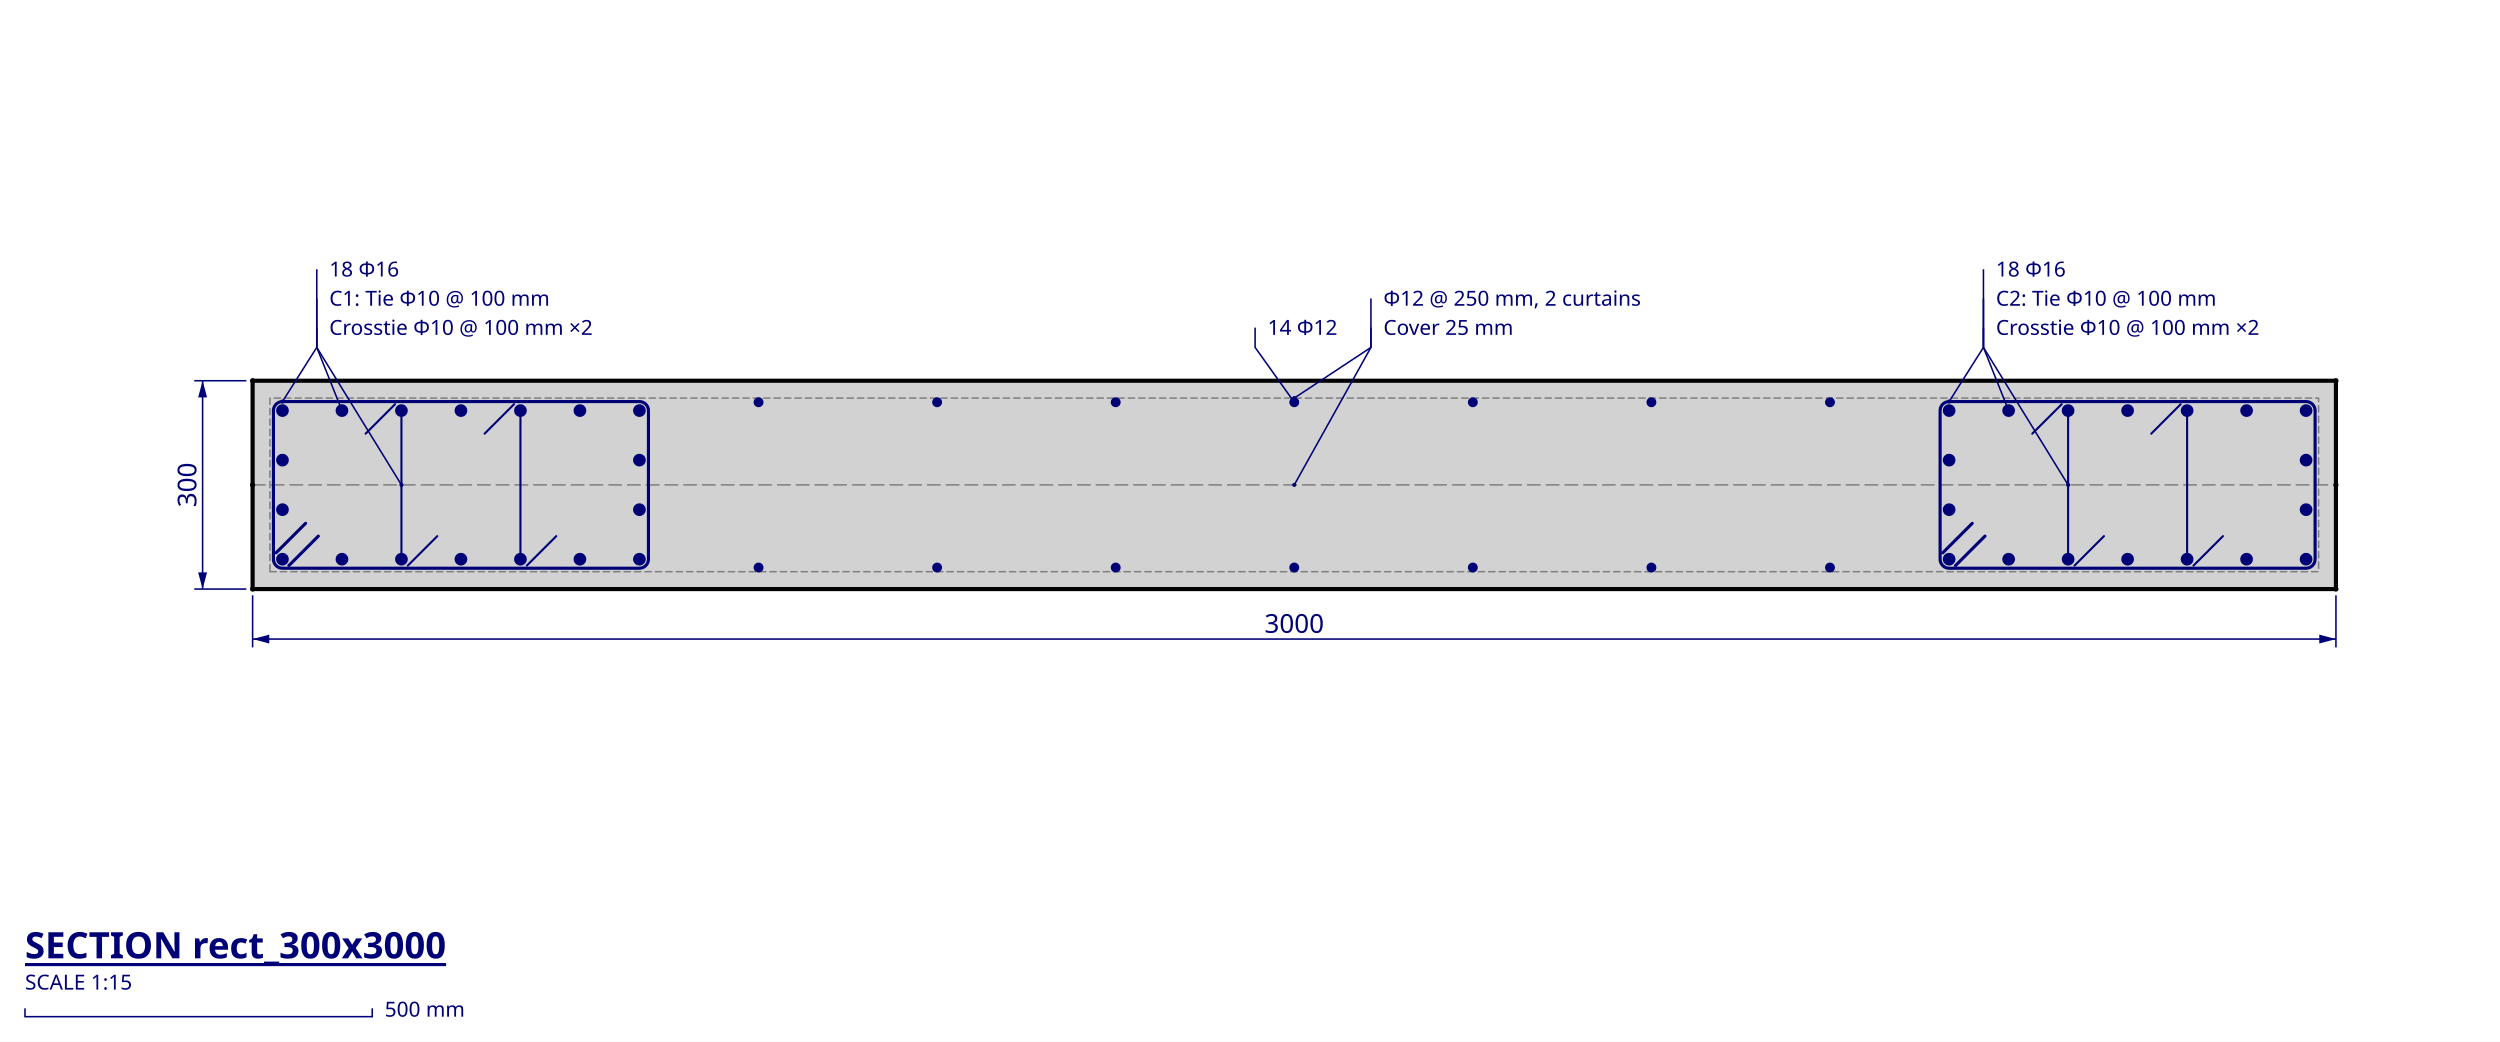
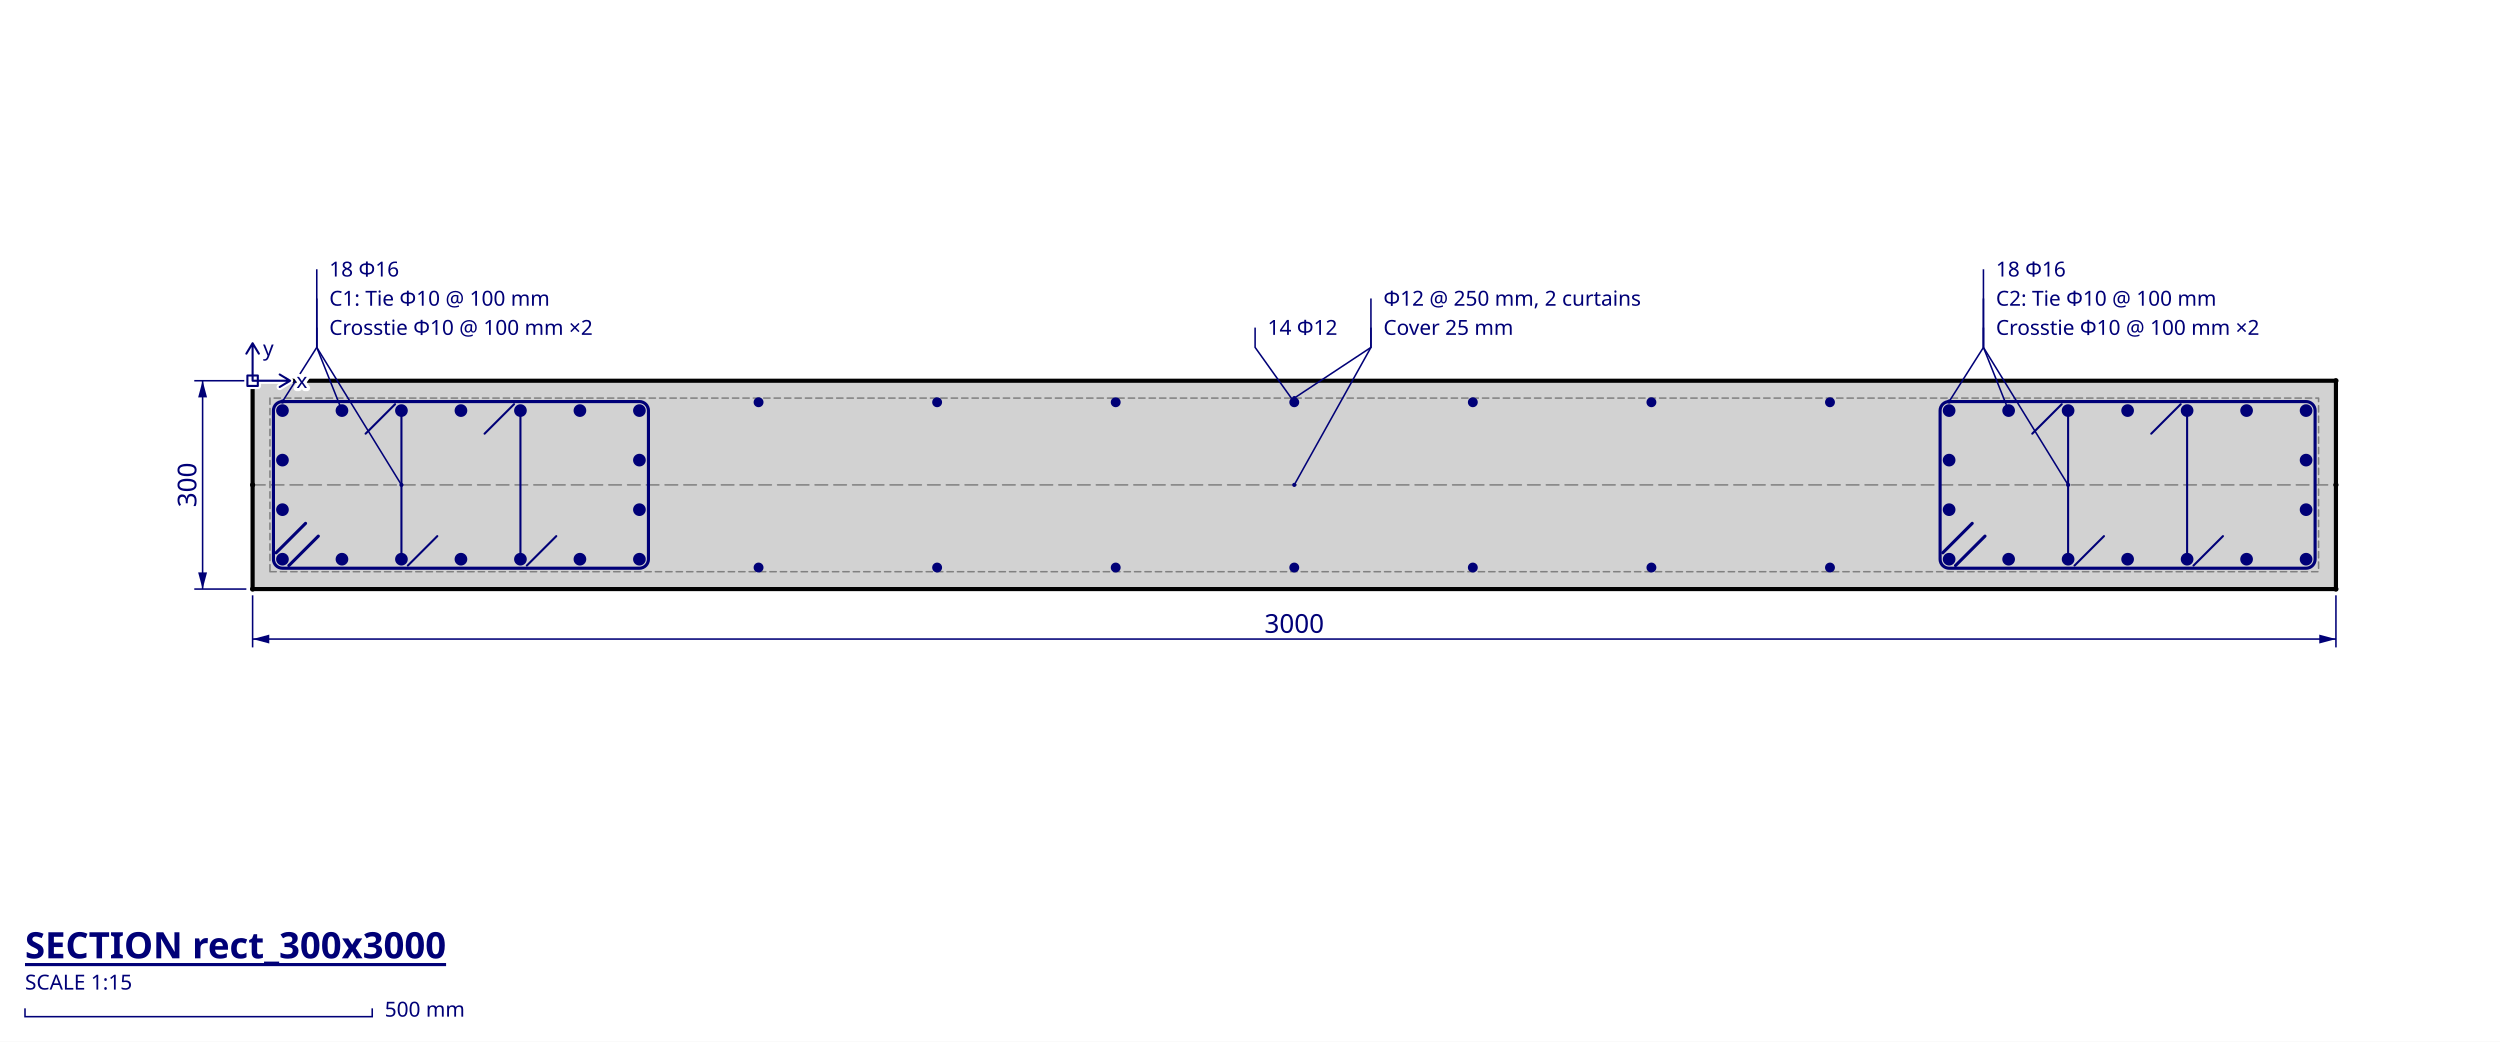
<svg xmlns="http://www.w3.org/2000/svg" width="1200" height="500" viewBox="0 0 1200 500" data-view="top">
  <rect width="1200" height="500" fill="#ffffff" />
  <g class="faces" fill="none" stroke="#000000" stroke-width="1" stroke-linecap="round" stroke-linejoin="round">
</g>
  <g class="concrete" fill="#d2d2d2" stroke="#000000" stroke-width="2" stroke-linecap="round" stroke-linejoin="round">
    <g data-id="7">
      <path d="M121.25 282.75 L1121.25 282.75 L1121.25 182.75 L121.25 182.75 Z" />
    </g>
  </g>
  <g class="cover" fill="none" stroke="#808080" stroke-width="0.75" stroke-linecap="round" stroke-linejoin="round" stroke-dasharray="3 2">
    <g data-id="9">
      <path d="M129.58 274.42 L1112.92 274.42 L1112.92 191.08 L129.58 191.08 Z" />
    </g>
  </g>
  <g class="leg" fill="none" stroke="#808080" stroke-width="0.75" stroke-linecap="round" stroke-linejoin="round" stroke-dasharray="6 3">
    <g data-id="8">
      <path d="M121.25 232.75 L1121.25 232.75" />
    </g>
  </g>
  <g class="hoop" fill="none" stroke="#000077" stroke-width="1.5" stroke-linecap="round" stroke-linejoin="round">
    <g data-id="46">
      <path d="M131.25 268.42 L131.33 269.26 L131.58 270.07 L131.98 270.82 L132.52 271.48 L133.18 272.02 L133.93 272.42 L134.74 272.67 L135.58 272.75 L306.92 272.75 L307.76 272.67 L308.57 272.42 L309.32 272.02 L309.98 271.48 L310.52 270.82 L310.92 270.07 L311.17 269.26 L311.25 268.42 L311.25 197.08 L311.17 196.24 L310.92 195.43 L310.52 194.68 L309.98 194.02 L309.32 193.48 L308.57 193.08 L307.76 192.83 L306.92 192.75 L135.58 192.75 L134.74 192.83 L133.93 193.08 L133.18 193.48 L132.52 194.02 L131.98 194.68 L131.58 195.43 L131.33 196.24 L131.25 197.08 Z" />
      <path d="M138.65 271.48 L152.79 257.34" />
      <path d="M132.52 265.35 L146.66 251.21" />
    </g>
    <g data-id="85">
      <path d="M931.25 268.42 L931.33 269.26 L931.58 270.07 L931.98 270.82 L932.52 271.48 L933.18 272.02 L933.93 272.42 L934.74 272.67 L935.58 272.75 L1106.92 272.75 L1107.76 272.67 L1108.57 272.42 L1109.32 272.02 L1109.98 271.48 L1110.52 270.82 L1110.92 270.07 L1111.17 269.26 L1111.25 268.42 L1111.25 197.08 L1111.17 196.24 L1110.92 195.43 L1110.52 194.68 L1109.98 194.02 L1109.32 193.48 L1108.57 193.08 L1107.76 192.83 L1106.92 192.75 L935.58 192.75 L934.74 192.83 L933.93 193.08 L933.18 193.48 L932.52 194.02 L931.98 194.68 L931.58 195.43 L931.33 196.24 L931.25 197.08 Z" />
      <path d="M938.65 271.48 L952.79 257.34" />
      <path d="M932.52 265.35 L946.66 251.21" />
    </g>
  </g>
  <g class="crosstie" fill="none" stroke="#000077" stroke-width="1" stroke-linecap="round" stroke-linejoin="round">
    <g data-id="47">
      <path d="M192.69 268.42 L192.69 197.08" />
      <path d="M195.76 271.48 L209.9 257.34" />
      <path d="M189.63 194.02 L175.49 208.16" />
    </g>
    <g data-id="48">
      <path d="M249.81 268.42 L249.81 197.08" />
      <path d="M252.87 271.48 L267.01 257.34" />
      <path d="M246.74 194.02 L232.6 208.16" />
    </g>
    <g data-id="86">
      <path d="M992.69 268.42 L992.69 197.08" />
      <path d="M995.76 271.48 L1009.9 257.34" />
      <path d="M989.63 194.02 L975.49 208.16" />
    </g>
    <g data-id="87">
      <path d="M1049.81 268.42 L1049.81 197.08" />
      <path d="M1052.87 271.48 L1067.01 257.34" />
      <path d="M1046.74 194.02 L1032.6 208.16" />
    </g>
  </g>
  <g class="bar" fill="#000077" stroke="#000077" stroke-width="0.75" stroke-linecap="round" stroke-linejoin="round">
    <g data-id="11">
      <circle cx="135.58" cy="268.42" r="2.67" />
    </g>
    <g data-id="13">
      <circle cx="164.14" cy="268.42" r="2.67" />
    </g>
    <g data-id="15">
      <circle cx="192.69" cy="268.42" r="2.67" />
    </g>
    <g data-id="17">
      <circle cx="221.25" cy="268.42" r="2.67" />
    </g>
    <g data-id="19">
      <circle cx="249.81" cy="268.42" r="2.67" />
    </g>
    <g data-id="21">
      <circle cx="278.36" cy="268.42" r="2.67" />
    </g>
    <g data-id="23">
      <circle cx="306.92" cy="268.42" r="2.67" />
    </g>
    <g data-id="25">
      <circle cx="306.92" cy="244.64" r="2.67" />
    </g>
    <g data-id="27">
      <circle cx="306.92" cy="220.86" r="2.67" />
    </g>
    <g data-id="29">
      <circle cx="306.92" cy="197.08" r="2.67" />
    </g>
    <g data-id="31">
      <circle cx="278.36" cy="197.08" r="2.67" />
    </g>
    <g data-id="33">
      <circle cx="249.81" cy="197.08" r="2.67" />
    </g>
    <g data-id="35">
      <circle cx="221.25" cy="197.08" r="2.67" />
    </g>
    <g data-id="37">
      <circle cx="192.69" cy="197.08" r="2.67" />
    </g>
    <g data-id="39">
      <circle cx="164.14" cy="197.08" r="2.67" />
    </g>
    <g data-id="41">
      <circle cx="135.58" cy="197.08" r="2.67" />
    </g>
    <g data-id="43">
      <circle cx="135.58" cy="220.86" r="2.67" />
    </g>
    <g data-id="45">
      <circle cx="135.58" cy="244.64" r="2.67" />
    </g>
    <g data-id="50">
      <circle cx="935.58" cy="268.42" r="2.67" />
    </g>
    <g data-id="52">
      <circle cx="964.14" cy="268.42" r="2.67" />
    </g>
    <g data-id="54">
      <circle cx="992.69" cy="268.42" r="2.67" />
    </g>
    <g data-id="56">
      <circle cx="1021.25" cy="268.42" r="2.67" />
    </g>
    <g data-id="58">
      <circle cx="1049.81" cy="268.42" r="2.67" />
    </g>
    <g data-id="60">
      <circle cx="1078.36" cy="268.42" r="2.67" />
    </g>
    <g data-id="62">
      <circle cx="1106.92" cy="268.42" r="2.67" />
    </g>
    <g data-id="64">
      <circle cx="1106.92" cy="244.64" r="2.67" />
    </g>
    <g data-id="66">
      <circle cx="1106.92" cy="220.86" r="2.67" />
    </g>
    <g data-id="68">
      <circle cx="1106.92" cy="197.08" r="2.67" />
    </g>
    <g data-id="70">
      <circle cx="1078.36" cy="197.08" r="2.67" />
    </g>
    <g data-id="72">
      <circle cx="1049.81" cy="197.08" r="2.67" />
    </g>
    <g data-id="74">
      <circle cx="1021.25" cy="197.08" r="2.67" />
    </g>
    <g data-id="76">
      <circle cx="992.69" cy="197.08" r="2.67" />
    </g>
    <g data-id="78">
      <circle cx="964.14" cy="197.08" r="2.67" />
    </g>
    <g data-id="80">
      <circle cx="935.58" cy="197.08" r="2.67" />
    </g>
    <g data-id="82">
      <circle cx="935.58" cy="220.86" r="2.67" />
    </g>
    <g data-id="84">
      <circle cx="935.58" cy="244.64" r="2.67" />
    </g>
    <g data-id="89">
      <circle cx="364.11" cy="272.42" r="2" />
    </g>
    <g data-id="91">
      <circle cx="449.82" cy="272.42" r="2" />
    </g>
    <g data-id="93">
      <circle cx="535.54" cy="272.42" r="2" />
    </g>
    <g data-id="95">
      <circle cx="621.25" cy="272.42" r="2" />
    </g>
    <g data-id="97">
      <circle cx="706.96" cy="272.42" r="2" />
    </g>
    <g data-id="99">
      <circle cx="792.68" cy="272.42" r="2" />
    </g>
    <g data-id="101">
      <circle cx="878.39" cy="272.42" r="2" />
    </g>
    <g data-id="103">
      <circle cx="364.11" cy="193.08" r="2" />
    </g>
    <g data-id="105">
      <circle cx="449.82" cy="193.08" r="2" />
    </g>
    <g data-id="107">
      <circle cx="535.54" cy="193.08" r="2" />
    </g>
    <g data-id="109">
      <circle cx="621.25" cy="193.08" r="2" />
    </g>
    <g data-id="111">
      <circle cx="706.96" cy="193.08" r="2" />
    </g>
    <g data-id="113">
      <circle cx="792.68" cy="193.08" r="2" />
    </g>
    <g data-id="115">
      <circle cx="878.39" cy="193.08" r="2" />
    </g>
  </g>
  <g class="edges" fill="none" stroke="#000000" stroke-width="1.5" stroke-linecap="round" stroke-linejoin="round">
</g>
  <g class="points" fill="#000000">
    <g data-id="1">
      <circle cx="121.25" cy="232.75" r="1.25" fill="#000000" stroke="none" />
    </g>
    <g data-id="2">
      <circle cx="1121.25" cy="232.75" r="1.25" fill="#000000" stroke="none" />
    </g>
    <g data-id="3">
      <circle cx="121.25" cy="282.75" r="1.25" fill="#000000" stroke="none" />
    </g>
    <g data-id="4">
      <circle cx="1121.25" cy="282.75" r="1.25" fill="#000000" stroke="none" />
    </g>
    <g data-id="5">
      <circle cx="1121.25" cy="182.75" r="1.25" fill="#000000" stroke="none" />
    </g>
    <g data-id="6">
      <circle cx="121.25" cy="182.75" r="1.25" fill="#000000" stroke="none" />
    </g>
  </g>
  <g class="annotation" font-family="Arial Narrow, Archivo Narrow, sans-serif" fill="#000077" stroke="#000077" stroke-width="0.75">
    <g class="tag">
      <path d="M164.14 197.08 L152.05 166.75 L152.05 129.25" fill="none" />
      <circle cx="164.14" cy="197.08" r="1" stroke="none" />
      <text x="158.05" y="132.75" stroke="none" font-size="10">18 Φ16</text>
    </g>
    <g class="tag">
      <path d="M135.58 192.75 L152.05 166.75 L152.05 143.25" fill="none" />
      <circle cx="135.58" cy="192.75" r="1" stroke="none" />
      <text x="158.05" y="146.75" stroke="none" font-size="10">C1: Tie Φ10 @ 100 mm</text>
    </g>
    <g class="tag">
      <path d="M192.69 232.75 L152.05 166.75 L152.05 157.25" fill="none" />
      <circle cx="192.69" cy="232.75" r="1" stroke="none" />
      <text x="158.05" y="160.75" stroke="none" font-size="10">Crosstie Φ10 @ 100 mm ×2</text>
    </g>
    <g class="tag">
      <path d="M621.25 193.08 L602.45 166.75 L602.45 157.25" fill="none" />
      <circle cx="621.25" cy="193.08" r="1" stroke="none" />
      <text x="608.45" y="160.75" stroke="none" font-size="10">14 Φ12</text>
    </g>
    <g class="tag">
      <path d="M621.25 232.75 L658.05 166.75 L658.05 143.25" fill="none" />
      <circle cx="621.25" cy="232.75" r="1" stroke="none" />
      <text x="664.05" y="146.75" stroke="none" font-size="10">Φ12 @ 250 mm, 2 curtains</text>
    </g>
    <g class="tag">
      <path d="M621.25 191.08 L658.05 166.75 L658.05 157.25" fill="none" />
      <circle cx="621.25" cy="191.08" r="1" stroke="none" />
      <text x="664.05" y="160.75" stroke="none" font-size="10">Cover 25 mm</text>
    </g>
    <g class="tag">
      <path d="M964.14 197.08 L952.05 166.75 L952.05 129.25" fill="none" />
      <circle cx="964.14" cy="197.08" r="1" stroke="none" />
      <text x="958.05" y="132.75" stroke="none" font-size="10">18 Φ16</text>
    </g>
    <g class="tag">
      <path d="M935.58 192.75 L952.05 166.75 L952.05 143.25" fill="none" />
      <circle cx="935.58" cy="192.75" r="1" stroke="none" />
      <text x="958.05" y="146.75" stroke="none" font-size="10">C2: Tie Φ10 @ 100 mm</text>
    </g>
    <g class="tag">
      <path d="M992.69 232.75 L952.05 166.75 L952.05 157.25" fill="none" />
      <circle cx="992.69" cy="232.75" r="1" stroke="none" />
      <text x="958.05" y="160.75" stroke="none" font-size="10">Crosstie Φ10 @ 100 mm ×2</text>
    </g>
    <g class="dimension" data-dim="width">
      <path d="M121.25 285.75 L121.25 310.75 M1121.25 285.75 L1121.25 310.75 M121.25 306.75 L1121.25 306.75" fill="none" />
      <path d="M0 0 L8 -2.14 L8 2.14 Z" stroke="none" transform="translate(121.25 306.75) rotate(0)" />
      <path d="M0 0 L8 -2.14 L8 2.14 Z" stroke="none" transform="translate(1121.25 306.75) rotate(180)" />
      <text x="621.25" y="303.75" text-anchor="middle" stroke="none" font-size="12.5">3000</text>
    </g>
    <g class="dimension" data-dim="depth">
      <path d="M118.25 182.75 L93.25 182.75 M118.25 282.75 L93.25 282.75 M97.25 182.75 L97.25 282.75" fill="none" />
      <path d="M0 0 L8 -2.14 L8 2.14 Z" stroke="none" transform="translate(97.25 182.75) rotate(90)" />
      <path d="M0 0 L8 -2.14 L8 2.14 Z" stroke="none" transform="translate(97.25 282.75) rotate(-90)" />
      <text transform="translate(94.25 232.75) rotate(-90)" text-anchor="middle" stroke="none" font-size="12.5">300</text>
    </g>
+   </g>
+   <g class="axes" fill="none" stroke-linecap="round" stroke-linejoin="round">
+     <path d="M118.75 180.25 h5 v5 h-5 Z M121.25 182.75 L139.25 182.75 M134.25 179.75 L139.25 182.75 L134.25 185.75 M121.25 182.75 L121.25 164.75 M118.25 169.75 L121.25 164.75 L124.25 169.75" stroke="#ffffff" stroke-width="3" />
+     <path d="M118.75 180.25 h5 v5 h-5 Z M121.25 182.75 L139.25 182.75 M134.25 179.75 L139.25 182.75 L134.25 185.75 M121.25 182.75 L121.25 164.75 M118.25 169.75 L121.25 164.75 L124.25 169.75" stroke="#000077" stroke-width="1" />
+     <text x="142.25" y="186.25" font-family="Arial Narrow, Archivo Narrow, sans-serif" font-size="10" fill="#000077" stroke="#ffffff" stroke-width="3" paint-order="stroke">x</text>
+     <text x="126.25" y="170.75" font-family="Arial Narrow, Archivo Narrow, sans-serif" font-size="10" fill="#000077" stroke="#ffffff" stroke-width="3" paint-order="stroke">y</text>
  </g>
  <g class="text" font-family="Arial Narrow, Archivo Narrow, sans-serif" font-size="10" fill="#000077">
</g>
  <g class="legend" font-family="Arial Narrow, Archivo Narrow, sans-serif" font-size="10" fill="#000077" stroke="#000077" stroke-width="0.75">
    <path d="M12 484 L12 488 L178.67 488 L178.67 484" fill="none" />
    <text x="184.67" y="488" stroke="none">500 mm</text>
    <text class="view-title" x="12" y="460" stroke="none" font-family="Bahnschrift SemiBold Condensed, Bahnschrift, Saira SemiCondensed, Archivo Narrow, sans-serif" font-size="17.5" font-weight="600" data-view="top">SECTION rect_300x3000</text>
    <path class="view-title-rule" d="M12 463 L214.12 463" fill="none" stroke-width="1.5" />
    <text class="scale-note" x="12" y="475" stroke="none">SCALE 1:15</text>
  </g>
</svg>
